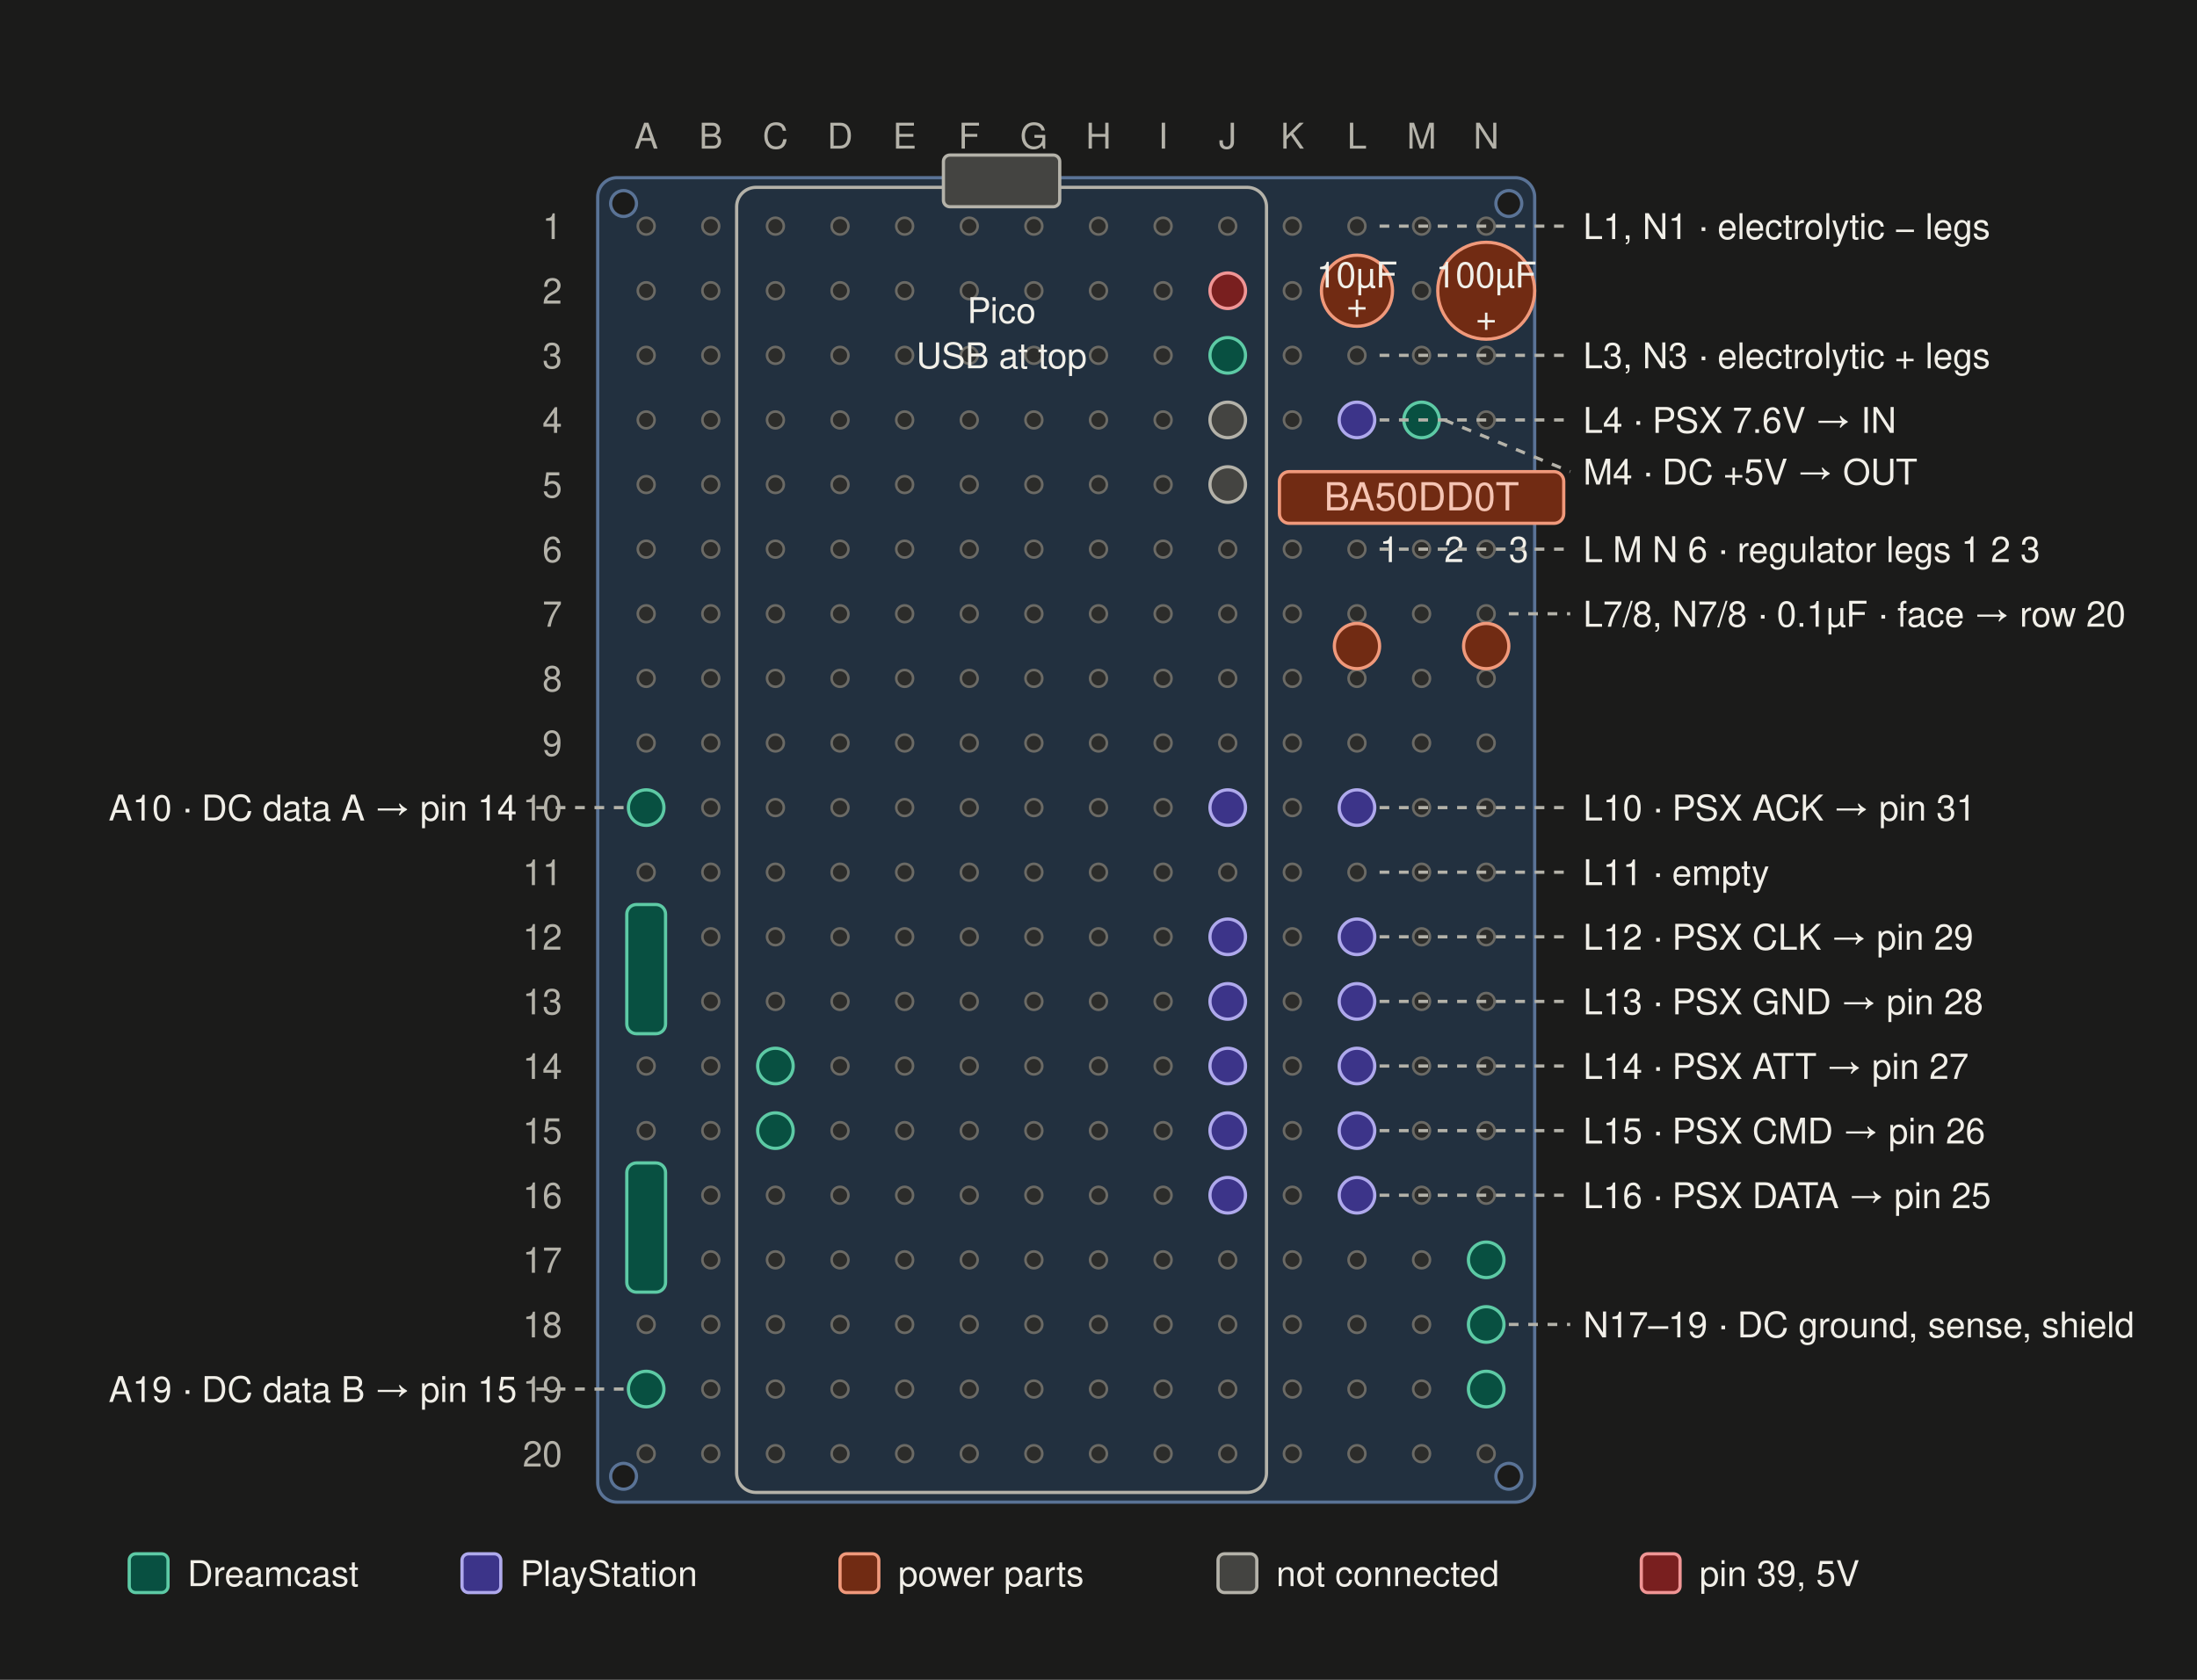
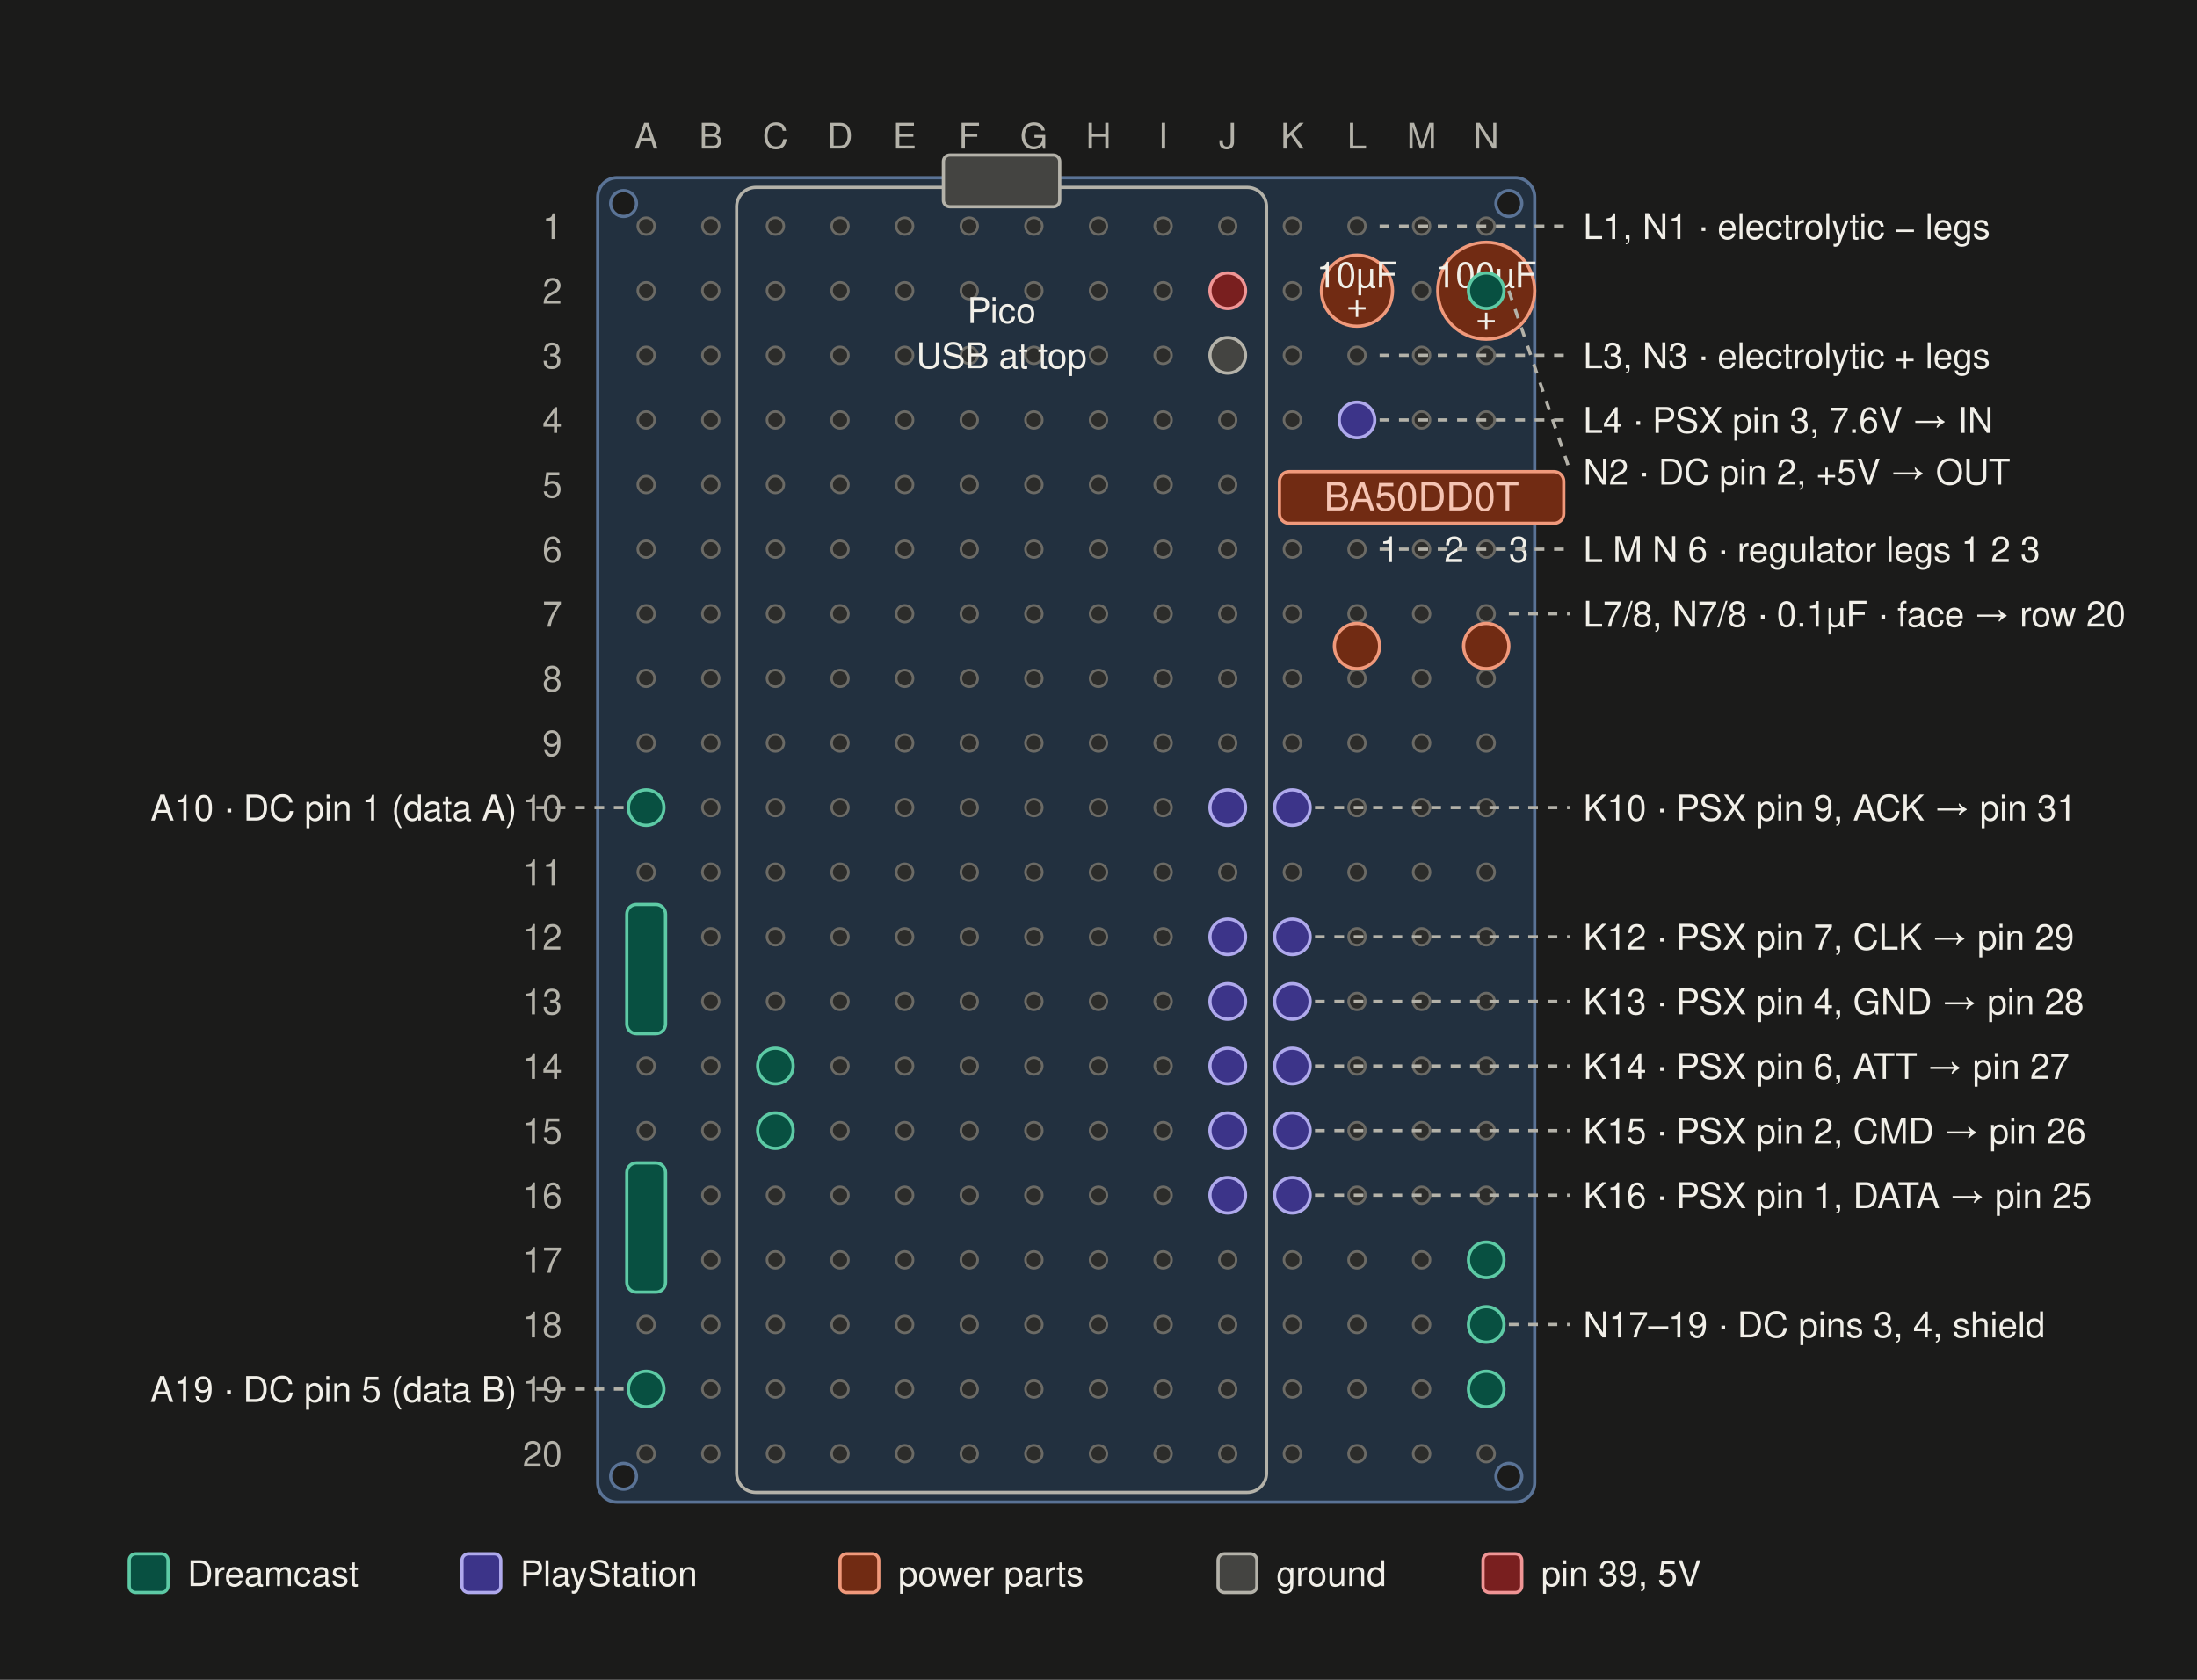
<svg xmlns="http://www.w3.org/2000/svg" width="680" height="520" viewBox="0 0 680 520" role="img">
  <style>
text { font-family: "Segoe UI", "Helvetica Neue", Helvetica, Arial, sans-serif; }
.th { font-size: 14px; font-weight: 600; } .ts { font-size: 12px; font-weight: 400; } .tt { font-size: 11px; font-weight: 400; }
.leader { stroke: #B4B2A9; stroke-width: 1; stroke-dasharray: 3 3; fill: none; }
.axis { fill: #B4B2A9; } .t { fill: #F1EFE8; }
.gray rect, .gray circle { fill: #444441; stroke: #B4B2A9; stroke-width: 1; } .gray .th, .gray .t { fill: #F1EFE8; } .gray .ts, .gray .tt { fill: #B4B2A9; }
.teal rect, .teal circle { fill: #085041; stroke: #5DCAA5; stroke-width: 1; } .teal .th, .teal .t { fill: #E1F5EE; } .teal .ts, .teal .tt { fill: #9FE1CB; }
.purple rect, .purple circle { fill: #3C3489; stroke: #AFA9EC; stroke-width: 1; } .purple .th, .purple .t { fill: #EEEDFE; } .purple .ts, .purple .tt { fill: #CECBF6; }
.coral rect, .coral circle { fill: #712B13; stroke: #F0997B; stroke-width: 1; } .coral .th, .coral .t { fill: #FAECE7; } .coral .ts, .coral .tt { fill: #F5C4B3; }
.red rect, .red circle { fill: #791F1F; stroke: #F09595; stroke-width: 1; } .red .th, .red .t { fill: #FCEBEB; } .red .ts, .red .tt { fill: #F7C1C1; }
</style>
  <rect x="0" y="0" width="680" height="520" fill="#1b1b1a" />
  <rect x="185" y="55" width="290" height="410" rx="6" fill="#22303F" stroke="#5A7396" stroke-width="1" />
  <circle cx="193" cy="63" r="4" fill="#1b1b1a" stroke="#5A7396" stroke-width="1" />
  <circle cx="467" cy="63" r="4" fill="#1b1b1a" stroke="#5A7396" stroke-width="1" />
  <circle cx="193" cy="457" r="4" fill="#1b1b1a" stroke="#5A7396" stroke-width="1" />
  <circle cx="467" cy="457" r="4" fill="#1b1b1a" stroke="#5A7396" stroke-width="1" />
  <text class="tt axis" x="200" y="46" text-anchor="middle">A</text>
  <text class="tt axis" x="220" y="46" text-anchor="middle">B</text>
  <text class="tt axis" x="240" y="46" text-anchor="middle">C</text>
  <text class="tt axis" x="260" y="46" text-anchor="middle">D</text>
  <text class="tt axis" x="280" y="46" text-anchor="middle">E</text>
  <text class="tt axis" x="300" y="46" text-anchor="middle">F</text>
  <text class="tt axis" x="320" y="46" text-anchor="middle">G</text>
  <text class="tt axis" x="340" y="46" text-anchor="middle">H</text>
  <text class="tt axis" x="360" y="46" text-anchor="middle">I</text>
  <text class="tt axis" x="380" y="46" text-anchor="middle">J</text>
  <text class="tt axis" x="400" y="46" text-anchor="middle">K</text>
  <text class="tt axis" x="420" y="46" text-anchor="middle">L</text>
  <text class="tt axis" x="440" y="46" text-anchor="middle">M</text>
  <text class="tt axis" x="460" y="46" text-anchor="middle">N</text>
  <text class="tt axis" x="174" y="74" text-anchor="end">1</text>
  <text class="tt axis" x="174" y="94" text-anchor="end">2</text>
  <text class="tt axis" x="174" y="114" text-anchor="end">3</text>
  <text class="tt axis" x="174" y="134" text-anchor="end">4</text>
  <text class="tt axis" x="174" y="154" text-anchor="end">5</text>
  <text class="tt axis" x="174" y="174" text-anchor="end">6</text>
  <text class="tt axis" x="174" y="194" text-anchor="end">7</text>
  <text class="tt axis" x="174" y="214" text-anchor="end">8</text>
  <text class="tt axis" x="174" y="234" text-anchor="end">9</text>
  <text class="tt axis" x="174" y="254" text-anchor="end">10</text>
  <text class="tt axis" x="174" y="274" text-anchor="end">11</text>
  <text class="tt axis" x="174" y="294" text-anchor="end">12</text>
  <text class="tt axis" x="174" y="314" text-anchor="end">13</text>
  <text class="tt axis" x="174" y="334" text-anchor="end">14</text>
  <text class="tt axis" x="174" y="354" text-anchor="end">15</text>
  <text class="tt axis" x="174" y="374" text-anchor="end">16</text>
  <text class="tt axis" x="174" y="394" text-anchor="end">17</text>
  <text class="tt axis" x="174" y="414" text-anchor="end">18</text>
  <text class="tt axis" x="174" y="434" text-anchor="end">19</text>
  <text class="tt axis" x="174" y="454" text-anchor="end">20</text>
  <circle cx="200" cy="70" r="2.6" fill="#2C2C2A" stroke="#6b6a65" stroke-width="0.8" />
  <circle cx="200" cy="90" r="2.6" fill="#2C2C2A" stroke="#6b6a65" stroke-width="0.8" />
  <circle cx="200" cy="110" r="2.6" fill="#2C2C2A" stroke="#6b6a65" stroke-width="0.8" />
  <circle cx="200" cy="130" r="2.6" fill="#2C2C2A" stroke="#6b6a65" stroke-width="0.8" />
  <circle cx="200" cy="150" r="2.6" fill="#2C2C2A" stroke="#6b6a65" stroke-width="0.8" />
  <circle cx="200" cy="170" r="2.6" fill="#2C2C2A" stroke="#6b6a65" stroke-width="0.8" />
  <circle cx="200" cy="190" r="2.6" fill="#2C2C2A" stroke="#6b6a65" stroke-width="0.8" />
  <circle cx="200" cy="210" r="2.6" fill="#2C2C2A" stroke="#6b6a65" stroke-width="0.8" />
  <circle cx="200" cy="230" r="2.6" fill="#2C2C2A" stroke="#6b6a65" stroke-width="0.8" />
  <circle cx="200" cy="250" r="2.6" fill="#2C2C2A" stroke="#6b6a65" stroke-width="0.8" />
  <circle cx="200" cy="270" r="2.6" fill="#2C2C2A" stroke="#6b6a65" stroke-width="0.8" />
  <circle cx="200" cy="290" r="2.6" fill="#2C2C2A" stroke="#6b6a65" stroke-width="0.8" />
  <circle cx="200" cy="310" r="2.6" fill="#2C2C2A" stroke="#6b6a65" stroke-width="0.8" />
  <circle cx="200" cy="330" r="2.6" fill="#2C2C2A" stroke="#6b6a65" stroke-width="0.8" />
  <circle cx="200" cy="350" r="2.6" fill="#2C2C2A" stroke="#6b6a65" stroke-width="0.8" />
  <circle cx="200" cy="370" r="2.6" fill="#2C2C2A" stroke="#6b6a65" stroke-width="0.8" />
  <circle cx="200" cy="390" r="2.6" fill="#2C2C2A" stroke="#6b6a65" stroke-width="0.8" />
  <circle cx="200" cy="410" r="2.6" fill="#2C2C2A" stroke="#6b6a65" stroke-width="0.8" />
  <circle cx="200" cy="430" r="2.6" fill="#2C2C2A" stroke="#6b6a65" stroke-width="0.8" />
  <circle cx="200" cy="450" r="2.6" fill="#2C2C2A" stroke="#6b6a65" stroke-width="0.8" />
  <circle cx="220" cy="70" r="2.6" fill="#2C2C2A" stroke="#6b6a65" stroke-width="0.8" />
  <circle cx="220" cy="90" r="2.6" fill="#2C2C2A" stroke="#6b6a65" stroke-width="0.8" />
  <circle cx="220" cy="110" r="2.6" fill="#2C2C2A" stroke="#6b6a65" stroke-width="0.8" />
  <circle cx="220" cy="130" r="2.6" fill="#2C2C2A" stroke="#6b6a65" stroke-width="0.8" />
  <circle cx="220" cy="150" r="2.6" fill="#2C2C2A" stroke="#6b6a65" stroke-width="0.8" />
  <circle cx="220" cy="170" r="2.6" fill="#2C2C2A" stroke="#6b6a65" stroke-width="0.8" />
  <circle cx="220" cy="190" r="2.6" fill="#2C2C2A" stroke="#6b6a65" stroke-width="0.8" />
  <circle cx="220" cy="210" r="2.6" fill="#2C2C2A" stroke="#6b6a65" stroke-width="0.8" />
  <circle cx="220" cy="230" r="2.6" fill="#2C2C2A" stroke="#6b6a65" stroke-width="0.8" />
  <circle cx="220" cy="250" r="2.6" fill="#2C2C2A" stroke="#6b6a65" stroke-width="0.8" />
  <circle cx="220" cy="270" r="2.6" fill="#2C2C2A" stroke="#6b6a65" stroke-width="0.8" />
  <circle cx="220" cy="290" r="2.6" fill="#2C2C2A" stroke="#6b6a65" stroke-width="0.8" />
  <circle cx="220" cy="310" r="2.6" fill="#2C2C2A" stroke="#6b6a65" stroke-width="0.8" />
  <circle cx="220" cy="330" r="2.6" fill="#2C2C2A" stroke="#6b6a65" stroke-width="0.8" />
  <circle cx="220" cy="350" r="2.6" fill="#2C2C2A" stroke="#6b6a65" stroke-width="0.8" />
  <circle cx="220" cy="370" r="2.6" fill="#2C2C2A" stroke="#6b6a65" stroke-width="0.8" />
  <circle cx="220" cy="390" r="2.6" fill="#2C2C2A" stroke="#6b6a65" stroke-width="0.8" />
  <circle cx="220" cy="410" r="2.6" fill="#2C2C2A" stroke="#6b6a65" stroke-width="0.8" />
  <circle cx="220" cy="430" r="2.6" fill="#2C2C2A" stroke="#6b6a65" stroke-width="0.8" />
  <circle cx="220" cy="450" r="2.6" fill="#2C2C2A" stroke="#6b6a65" stroke-width="0.8" />
  <circle cx="240" cy="70" r="2.6" fill="#2C2C2A" stroke="#6b6a65" stroke-width="0.8" />
  <circle cx="240" cy="90" r="2.6" fill="#2C2C2A" stroke="#6b6a65" stroke-width="0.8" />
  <circle cx="240" cy="110" r="2.6" fill="#2C2C2A" stroke="#6b6a65" stroke-width="0.8" />
  <circle cx="240" cy="130" r="2.6" fill="#2C2C2A" stroke="#6b6a65" stroke-width="0.8" />
  <circle cx="240" cy="150" r="2.6" fill="#2C2C2A" stroke="#6b6a65" stroke-width="0.8" />
  <circle cx="240" cy="170" r="2.6" fill="#2C2C2A" stroke="#6b6a65" stroke-width="0.8" />
  <circle cx="240" cy="190" r="2.6" fill="#2C2C2A" stroke="#6b6a65" stroke-width="0.8" />
  <circle cx="240" cy="210" r="2.6" fill="#2C2C2A" stroke="#6b6a65" stroke-width="0.8" />
  <circle cx="240" cy="230" r="2.6" fill="#2C2C2A" stroke="#6b6a65" stroke-width="0.8" />
  <circle cx="240" cy="250" r="2.6" fill="#2C2C2A" stroke="#6b6a65" stroke-width="0.8" />
  <circle cx="240" cy="270" r="2.6" fill="#2C2C2A" stroke="#6b6a65" stroke-width="0.8" />
  <circle cx="240" cy="290" r="2.6" fill="#2C2C2A" stroke="#6b6a65" stroke-width="0.8" />
  <circle cx="240" cy="310" r="2.6" fill="#2C2C2A" stroke="#6b6a65" stroke-width="0.8" />
  <circle cx="240" cy="330" r="2.6" fill="#2C2C2A" stroke="#6b6a65" stroke-width="0.8" />
  <circle cx="240" cy="350" r="2.6" fill="#2C2C2A" stroke="#6b6a65" stroke-width="0.8" />
  <circle cx="240" cy="370" r="2.6" fill="#2C2C2A" stroke="#6b6a65" stroke-width="0.8" />
  <circle cx="240" cy="390" r="2.6" fill="#2C2C2A" stroke="#6b6a65" stroke-width="0.8" />
  <circle cx="240" cy="410" r="2.6" fill="#2C2C2A" stroke="#6b6a65" stroke-width="0.8" />
  <circle cx="240" cy="430" r="2.6" fill="#2C2C2A" stroke="#6b6a65" stroke-width="0.8" />
  <circle cx="240" cy="450" r="2.6" fill="#2C2C2A" stroke="#6b6a65" stroke-width="0.8" />
  <circle cx="260" cy="70" r="2.6" fill="#2C2C2A" stroke="#6b6a65" stroke-width="0.8" />
  <circle cx="260" cy="90" r="2.6" fill="#2C2C2A" stroke="#6b6a65" stroke-width="0.8" />
  <circle cx="260" cy="110" r="2.6" fill="#2C2C2A" stroke="#6b6a65" stroke-width="0.8" />
  <circle cx="260" cy="130" r="2.6" fill="#2C2C2A" stroke="#6b6a65" stroke-width="0.8" />
  <circle cx="260" cy="150" r="2.6" fill="#2C2C2A" stroke="#6b6a65" stroke-width="0.8" />
  <circle cx="260" cy="170" r="2.6" fill="#2C2C2A" stroke="#6b6a65" stroke-width="0.8" />
  <circle cx="260" cy="190" r="2.6" fill="#2C2C2A" stroke="#6b6a65" stroke-width="0.8" />
  <circle cx="260" cy="210" r="2.6" fill="#2C2C2A" stroke="#6b6a65" stroke-width="0.8" />
  <circle cx="260" cy="230" r="2.6" fill="#2C2C2A" stroke="#6b6a65" stroke-width="0.8" />
  <circle cx="260" cy="250" r="2.6" fill="#2C2C2A" stroke="#6b6a65" stroke-width="0.8" />
  <circle cx="260" cy="270" r="2.6" fill="#2C2C2A" stroke="#6b6a65" stroke-width="0.8" />
  <circle cx="260" cy="290" r="2.6" fill="#2C2C2A" stroke="#6b6a65" stroke-width="0.8" />
  <circle cx="260" cy="310" r="2.6" fill="#2C2C2A" stroke="#6b6a65" stroke-width="0.8" />
  <circle cx="260" cy="330" r="2.6" fill="#2C2C2A" stroke="#6b6a65" stroke-width="0.8" />
  <circle cx="260" cy="350" r="2.6" fill="#2C2C2A" stroke="#6b6a65" stroke-width="0.8" />
  <circle cx="260" cy="370" r="2.6" fill="#2C2C2A" stroke="#6b6a65" stroke-width="0.8" />
  <circle cx="260" cy="390" r="2.6" fill="#2C2C2A" stroke="#6b6a65" stroke-width="0.8" />
  <circle cx="260" cy="410" r="2.6" fill="#2C2C2A" stroke="#6b6a65" stroke-width="0.8" />
  <circle cx="260" cy="430" r="2.6" fill="#2C2C2A" stroke="#6b6a65" stroke-width="0.8" />
  <circle cx="260" cy="450" r="2.6" fill="#2C2C2A" stroke="#6b6a65" stroke-width="0.8" />
  <circle cx="280" cy="70" r="2.6" fill="#2C2C2A" stroke="#6b6a65" stroke-width="0.8" />
  <circle cx="280" cy="90" r="2.6" fill="#2C2C2A" stroke="#6b6a65" stroke-width="0.8" />
  <circle cx="280" cy="110" r="2.6" fill="#2C2C2A" stroke="#6b6a65" stroke-width="0.8" />
  <circle cx="280" cy="130" r="2.6" fill="#2C2C2A" stroke="#6b6a65" stroke-width="0.8" />
  <circle cx="280" cy="150" r="2.6" fill="#2C2C2A" stroke="#6b6a65" stroke-width="0.8" />
  <circle cx="280" cy="170" r="2.6" fill="#2C2C2A" stroke="#6b6a65" stroke-width="0.8" />
  <circle cx="280" cy="190" r="2.6" fill="#2C2C2A" stroke="#6b6a65" stroke-width="0.8" />
  <circle cx="280" cy="210" r="2.6" fill="#2C2C2A" stroke="#6b6a65" stroke-width="0.8" />
  <circle cx="280" cy="230" r="2.6" fill="#2C2C2A" stroke="#6b6a65" stroke-width="0.8" />
  <circle cx="280" cy="250" r="2.6" fill="#2C2C2A" stroke="#6b6a65" stroke-width="0.8" />
  <circle cx="280" cy="270" r="2.6" fill="#2C2C2A" stroke="#6b6a65" stroke-width="0.8" />
  <circle cx="280" cy="290" r="2.6" fill="#2C2C2A" stroke="#6b6a65" stroke-width="0.8" />
  <circle cx="280" cy="310" r="2.6" fill="#2C2C2A" stroke="#6b6a65" stroke-width="0.8" />
  <circle cx="280" cy="330" r="2.6" fill="#2C2C2A" stroke="#6b6a65" stroke-width="0.8" />
  <circle cx="280" cy="350" r="2.6" fill="#2C2C2A" stroke="#6b6a65" stroke-width="0.8" />
  <circle cx="280" cy="370" r="2.6" fill="#2C2C2A" stroke="#6b6a65" stroke-width="0.8" />
  <circle cx="280" cy="390" r="2.6" fill="#2C2C2A" stroke="#6b6a65" stroke-width="0.8" />
  <circle cx="280" cy="410" r="2.6" fill="#2C2C2A" stroke="#6b6a65" stroke-width="0.8" />
  <circle cx="280" cy="430" r="2.6" fill="#2C2C2A" stroke="#6b6a65" stroke-width="0.8" />
  <circle cx="280" cy="450" r="2.6" fill="#2C2C2A" stroke="#6b6a65" stroke-width="0.8" />
  <circle cx="300" cy="70" r="2.6" fill="#2C2C2A" stroke="#6b6a65" stroke-width="0.8" />
  <circle cx="300" cy="90" r="2.6" fill="#2C2C2A" stroke="#6b6a65" stroke-width="0.8" />
  <circle cx="300" cy="110" r="2.6" fill="#2C2C2A" stroke="#6b6a65" stroke-width="0.8" />
  <circle cx="300" cy="130" r="2.6" fill="#2C2C2A" stroke="#6b6a65" stroke-width="0.8" />
  <circle cx="300" cy="150" r="2.6" fill="#2C2C2A" stroke="#6b6a65" stroke-width="0.8" />
  <circle cx="300" cy="170" r="2.6" fill="#2C2C2A" stroke="#6b6a65" stroke-width="0.8" />
  <circle cx="300" cy="190" r="2.6" fill="#2C2C2A" stroke="#6b6a65" stroke-width="0.8" />
  <circle cx="300" cy="210" r="2.6" fill="#2C2C2A" stroke="#6b6a65" stroke-width="0.8" />
  <circle cx="300" cy="230" r="2.6" fill="#2C2C2A" stroke="#6b6a65" stroke-width="0.8" />
  <circle cx="300" cy="250" r="2.6" fill="#2C2C2A" stroke="#6b6a65" stroke-width="0.8" />
  <circle cx="300" cy="270" r="2.6" fill="#2C2C2A" stroke="#6b6a65" stroke-width="0.8" />
  <circle cx="300" cy="290" r="2.6" fill="#2C2C2A" stroke="#6b6a65" stroke-width="0.8" />
  <circle cx="300" cy="310" r="2.6" fill="#2C2C2A" stroke="#6b6a65" stroke-width="0.8" />
  <circle cx="300" cy="330" r="2.6" fill="#2C2C2A" stroke="#6b6a65" stroke-width="0.8" />
  <circle cx="300" cy="350" r="2.6" fill="#2C2C2A" stroke="#6b6a65" stroke-width="0.8" />
  <circle cx="300" cy="370" r="2.6" fill="#2C2C2A" stroke="#6b6a65" stroke-width="0.8" />
  <circle cx="300" cy="390" r="2.6" fill="#2C2C2A" stroke="#6b6a65" stroke-width="0.8" />
  <circle cx="300" cy="410" r="2.6" fill="#2C2C2A" stroke="#6b6a65" stroke-width="0.8" />
  <circle cx="300" cy="430" r="2.6" fill="#2C2C2A" stroke="#6b6a65" stroke-width="0.8" />
  <circle cx="300" cy="450" r="2.6" fill="#2C2C2A" stroke="#6b6a65" stroke-width="0.8" />
  <circle cx="320" cy="70" r="2.6" fill="#2C2C2A" stroke="#6b6a65" stroke-width="0.8" />
  <circle cx="320" cy="90" r="2.6" fill="#2C2C2A" stroke="#6b6a65" stroke-width="0.8" />
  <circle cx="320" cy="110" r="2.6" fill="#2C2C2A" stroke="#6b6a65" stroke-width="0.8" />
  <circle cx="320" cy="130" r="2.6" fill="#2C2C2A" stroke="#6b6a65" stroke-width="0.8" />
  <circle cx="320" cy="150" r="2.6" fill="#2C2C2A" stroke="#6b6a65" stroke-width="0.8" />
  <circle cx="320" cy="170" r="2.6" fill="#2C2C2A" stroke="#6b6a65" stroke-width="0.8" />
  <circle cx="320" cy="190" r="2.6" fill="#2C2C2A" stroke="#6b6a65" stroke-width="0.8" />
  <circle cx="320" cy="210" r="2.6" fill="#2C2C2A" stroke="#6b6a65" stroke-width="0.8" />
  <circle cx="320" cy="230" r="2.6" fill="#2C2C2A" stroke="#6b6a65" stroke-width="0.8" />
  <circle cx="320" cy="250" r="2.6" fill="#2C2C2A" stroke="#6b6a65" stroke-width="0.8" />
  <circle cx="320" cy="270" r="2.6" fill="#2C2C2A" stroke="#6b6a65" stroke-width="0.8" />
  <circle cx="320" cy="290" r="2.6" fill="#2C2C2A" stroke="#6b6a65" stroke-width="0.8" />
  <circle cx="320" cy="310" r="2.6" fill="#2C2C2A" stroke="#6b6a65" stroke-width="0.8" />
  <circle cx="320" cy="330" r="2.6" fill="#2C2C2A" stroke="#6b6a65" stroke-width="0.8" />
  <circle cx="320" cy="350" r="2.6" fill="#2C2C2A" stroke="#6b6a65" stroke-width="0.8" />
  <circle cx="320" cy="370" r="2.6" fill="#2C2C2A" stroke="#6b6a65" stroke-width="0.8" />
  <circle cx="320" cy="390" r="2.6" fill="#2C2C2A" stroke="#6b6a65" stroke-width="0.8" />
  <circle cx="320" cy="410" r="2.6" fill="#2C2C2A" stroke="#6b6a65" stroke-width="0.8" />
  <circle cx="320" cy="430" r="2.6" fill="#2C2C2A" stroke="#6b6a65" stroke-width="0.8" />
  <circle cx="320" cy="450" r="2.6" fill="#2C2C2A" stroke="#6b6a65" stroke-width="0.8" />
  <circle cx="340" cy="70" r="2.6" fill="#2C2C2A" stroke="#6b6a65" stroke-width="0.8" />
  <circle cx="340" cy="90" r="2.6" fill="#2C2C2A" stroke="#6b6a65" stroke-width="0.8" />
  <circle cx="340" cy="110" r="2.6" fill="#2C2C2A" stroke="#6b6a65" stroke-width="0.8" />
  <circle cx="340" cy="130" r="2.6" fill="#2C2C2A" stroke="#6b6a65" stroke-width="0.8" />
  <circle cx="340" cy="150" r="2.6" fill="#2C2C2A" stroke="#6b6a65" stroke-width="0.8" />
  <circle cx="340" cy="170" r="2.6" fill="#2C2C2A" stroke="#6b6a65" stroke-width="0.8" />
  <circle cx="340" cy="190" r="2.6" fill="#2C2C2A" stroke="#6b6a65" stroke-width="0.8" />
  <circle cx="340" cy="210" r="2.6" fill="#2C2C2A" stroke="#6b6a65" stroke-width="0.8" />
  <circle cx="340" cy="230" r="2.6" fill="#2C2C2A" stroke="#6b6a65" stroke-width="0.8" />
  <circle cx="340" cy="250" r="2.6" fill="#2C2C2A" stroke="#6b6a65" stroke-width="0.8" />
  <circle cx="340" cy="270" r="2.6" fill="#2C2C2A" stroke="#6b6a65" stroke-width="0.8" />
  <circle cx="340" cy="290" r="2.6" fill="#2C2C2A" stroke="#6b6a65" stroke-width="0.8" />
  <circle cx="340" cy="310" r="2.6" fill="#2C2C2A" stroke="#6b6a65" stroke-width="0.8" />
  <circle cx="340" cy="330" r="2.6" fill="#2C2C2A" stroke="#6b6a65" stroke-width="0.8" />
  <circle cx="340" cy="350" r="2.6" fill="#2C2C2A" stroke="#6b6a65" stroke-width="0.8" />
  <circle cx="340" cy="370" r="2.6" fill="#2C2C2A" stroke="#6b6a65" stroke-width="0.8" />
  <circle cx="340" cy="390" r="2.6" fill="#2C2C2A" stroke="#6b6a65" stroke-width="0.8" />
  <circle cx="340" cy="410" r="2.6" fill="#2C2C2A" stroke="#6b6a65" stroke-width="0.8" />
  <circle cx="340" cy="430" r="2.6" fill="#2C2C2A" stroke="#6b6a65" stroke-width="0.8" />
  <circle cx="340" cy="450" r="2.6" fill="#2C2C2A" stroke="#6b6a65" stroke-width="0.8" />
  <circle cx="360" cy="70" r="2.6" fill="#2C2C2A" stroke="#6b6a65" stroke-width="0.8" />
  <circle cx="360" cy="90" r="2.6" fill="#2C2C2A" stroke="#6b6a65" stroke-width="0.8" />
  <circle cx="360" cy="110" r="2.6" fill="#2C2C2A" stroke="#6b6a65" stroke-width="0.8" />
  <circle cx="360" cy="130" r="2.6" fill="#2C2C2A" stroke="#6b6a65" stroke-width="0.8" />
  <circle cx="360" cy="150" r="2.6" fill="#2C2C2A" stroke="#6b6a65" stroke-width="0.8" />
  <circle cx="360" cy="170" r="2.6" fill="#2C2C2A" stroke="#6b6a65" stroke-width="0.8" />
  <circle cx="360" cy="190" r="2.6" fill="#2C2C2A" stroke="#6b6a65" stroke-width="0.8" />
  <circle cx="360" cy="210" r="2.6" fill="#2C2C2A" stroke="#6b6a65" stroke-width="0.8" />
  <circle cx="360" cy="230" r="2.6" fill="#2C2C2A" stroke="#6b6a65" stroke-width="0.8" />
  <circle cx="360" cy="250" r="2.6" fill="#2C2C2A" stroke="#6b6a65" stroke-width="0.8" />
  <circle cx="360" cy="270" r="2.6" fill="#2C2C2A" stroke="#6b6a65" stroke-width="0.8" />
  <circle cx="360" cy="290" r="2.6" fill="#2C2C2A" stroke="#6b6a65" stroke-width="0.8" />
  <circle cx="360" cy="310" r="2.6" fill="#2C2C2A" stroke="#6b6a65" stroke-width="0.8" />
  <circle cx="360" cy="330" r="2.6" fill="#2C2C2A" stroke="#6b6a65" stroke-width="0.8" />
  <circle cx="360" cy="350" r="2.6" fill="#2C2C2A" stroke="#6b6a65" stroke-width="0.8" />
  <circle cx="360" cy="370" r="2.6" fill="#2C2C2A" stroke="#6b6a65" stroke-width="0.8" />
  <circle cx="360" cy="390" r="2.6" fill="#2C2C2A" stroke="#6b6a65" stroke-width="0.8" />
  <circle cx="360" cy="410" r="2.6" fill="#2C2C2A" stroke="#6b6a65" stroke-width="0.8" />
  <circle cx="360" cy="430" r="2.6" fill="#2C2C2A" stroke="#6b6a65" stroke-width="0.8" />
  <circle cx="360" cy="450" r="2.6" fill="#2C2C2A" stroke="#6b6a65" stroke-width="0.8" />
  <circle cx="380" cy="70" r="2.6" fill="#2C2C2A" stroke="#6b6a65" stroke-width="0.8" />
  <circle cx="380" cy="90" r="2.6" fill="#2C2C2A" stroke="#6b6a65" stroke-width="0.8" />
  <circle cx="380" cy="110" r="2.6" fill="#2C2C2A" stroke="#6b6a65" stroke-width="0.8" />
  <circle cx="380" cy="130" r="2.6" fill="#2C2C2A" stroke="#6b6a65" stroke-width="0.8" />
  <circle cx="380" cy="150" r="2.6" fill="#2C2C2A" stroke="#6b6a65" stroke-width="0.8" />
  <circle cx="380" cy="170" r="2.6" fill="#2C2C2A" stroke="#6b6a65" stroke-width="0.8" />
  <circle cx="380" cy="190" r="2.6" fill="#2C2C2A" stroke="#6b6a65" stroke-width="0.8" />
  <circle cx="380" cy="210" r="2.6" fill="#2C2C2A" stroke="#6b6a65" stroke-width="0.8" />
  <circle cx="380" cy="230" r="2.6" fill="#2C2C2A" stroke="#6b6a65" stroke-width="0.8" />
  <circle cx="380" cy="250" r="2.6" fill="#2C2C2A" stroke="#6b6a65" stroke-width="0.8" />
  <circle cx="380" cy="270" r="2.6" fill="#2C2C2A" stroke="#6b6a65" stroke-width="0.8" />
  <circle cx="380" cy="290" r="2.6" fill="#2C2C2A" stroke="#6b6a65" stroke-width="0.8" />
  <circle cx="380" cy="310" r="2.6" fill="#2C2C2A" stroke="#6b6a65" stroke-width="0.8" />
  <circle cx="380" cy="330" r="2.6" fill="#2C2C2A" stroke="#6b6a65" stroke-width="0.8" />
  <circle cx="380" cy="350" r="2.6" fill="#2C2C2A" stroke="#6b6a65" stroke-width="0.8" />
  <circle cx="380" cy="370" r="2.6" fill="#2C2C2A" stroke="#6b6a65" stroke-width="0.8" />
  <circle cx="380" cy="390" r="2.6" fill="#2C2C2A" stroke="#6b6a65" stroke-width="0.8" />
  <circle cx="380" cy="410" r="2.6" fill="#2C2C2A" stroke="#6b6a65" stroke-width="0.8" />
  <circle cx="380" cy="430" r="2.6" fill="#2C2C2A" stroke="#6b6a65" stroke-width="0.8" />
  <circle cx="380" cy="450" r="2.6" fill="#2C2C2A" stroke="#6b6a65" stroke-width="0.8" />
  <circle cx="400" cy="70" r="2.6" fill="#2C2C2A" stroke="#6b6a65" stroke-width="0.8" />
  <circle cx="400" cy="90" r="2.6" fill="#2C2C2A" stroke="#6b6a65" stroke-width="0.8" />
  <circle cx="400" cy="110" r="2.6" fill="#2C2C2A" stroke="#6b6a65" stroke-width="0.8" />
  <circle cx="400" cy="130" r="2.6" fill="#2C2C2A" stroke="#6b6a65" stroke-width="0.8" />
  <circle cx="400" cy="150" r="2.6" fill="#2C2C2A" stroke="#6b6a65" stroke-width="0.8" />
  <circle cx="400" cy="170" r="2.6" fill="#2C2C2A" stroke="#6b6a65" stroke-width="0.8" />
  <circle cx="400" cy="190" r="2.6" fill="#2C2C2A" stroke="#6b6a65" stroke-width="0.8" />
  <circle cx="400" cy="210" r="2.6" fill="#2C2C2A" stroke="#6b6a65" stroke-width="0.8" />
  <circle cx="400" cy="230" r="2.6" fill="#2C2C2A" stroke="#6b6a65" stroke-width="0.8" />
  <circle cx="400" cy="250" r="2.6" fill="#2C2C2A" stroke="#6b6a65" stroke-width="0.8" />
  <circle cx="400" cy="270" r="2.6" fill="#2C2C2A" stroke="#6b6a65" stroke-width="0.8" />
  <circle cx="400" cy="290" r="2.6" fill="#2C2C2A" stroke="#6b6a65" stroke-width="0.8" />
  <circle cx="400" cy="310" r="2.6" fill="#2C2C2A" stroke="#6b6a65" stroke-width="0.8" />
  <circle cx="400" cy="330" r="2.6" fill="#2C2C2A" stroke="#6b6a65" stroke-width="0.8" />
  <circle cx="400" cy="350" r="2.6" fill="#2C2C2A" stroke="#6b6a65" stroke-width="0.8" />
  <circle cx="400" cy="370" r="2.6" fill="#2C2C2A" stroke="#6b6a65" stroke-width="0.8" />
  <circle cx="400" cy="390" r="2.6" fill="#2C2C2A" stroke="#6b6a65" stroke-width="0.8" />
  <circle cx="400" cy="410" r="2.6" fill="#2C2C2A" stroke="#6b6a65" stroke-width="0.8" />
  <circle cx="400" cy="430" r="2.6" fill="#2C2C2A" stroke="#6b6a65" stroke-width="0.8" />
  <circle cx="400" cy="450" r="2.6" fill="#2C2C2A" stroke="#6b6a65" stroke-width="0.8" />
  <circle cx="420" cy="70" r="2.6" fill="#2C2C2A" stroke="#6b6a65" stroke-width="0.8" />
  <circle cx="420" cy="90" r="2.6" fill="#2C2C2A" stroke="#6b6a65" stroke-width="0.8" />
  <circle cx="420" cy="110" r="2.6" fill="#2C2C2A" stroke="#6b6a65" stroke-width="0.8" />
  <circle cx="420" cy="130" r="2.6" fill="#2C2C2A" stroke="#6b6a65" stroke-width="0.8" />
  <circle cx="420" cy="150" r="2.6" fill="#2C2C2A" stroke="#6b6a65" stroke-width="0.8" />
  <circle cx="420" cy="170" r="2.6" fill="#2C2C2A" stroke="#6b6a65" stroke-width="0.8" />
  <circle cx="420" cy="190" r="2.6" fill="#2C2C2A" stroke="#6b6a65" stroke-width="0.8" />
  <circle cx="420" cy="210" r="2.6" fill="#2C2C2A" stroke="#6b6a65" stroke-width="0.8" />
  <circle cx="420" cy="230" r="2.6" fill="#2C2C2A" stroke="#6b6a65" stroke-width="0.8" />
  <circle cx="420" cy="250" r="2.6" fill="#2C2C2A" stroke="#6b6a65" stroke-width="0.8" />
  <circle cx="420" cy="270" r="2.6" fill="#2C2C2A" stroke="#6b6a65" stroke-width="0.8" />
  <circle cx="420" cy="290" r="2.6" fill="#2C2C2A" stroke="#6b6a65" stroke-width="0.8" />
  <circle cx="420" cy="310" r="2.6" fill="#2C2C2A" stroke="#6b6a65" stroke-width="0.8" />
  <circle cx="420" cy="330" r="2.6" fill="#2C2C2A" stroke="#6b6a65" stroke-width="0.8" />
  <circle cx="420" cy="350" r="2.6" fill="#2C2C2A" stroke="#6b6a65" stroke-width="0.8" />
  <circle cx="420" cy="370" r="2.6" fill="#2C2C2A" stroke="#6b6a65" stroke-width="0.8" />
  <circle cx="420" cy="390" r="2.6" fill="#2C2C2A" stroke="#6b6a65" stroke-width="0.8" />
  <circle cx="420" cy="410" r="2.6" fill="#2C2C2A" stroke="#6b6a65" stroke-width="0.8" />
  <circle cx="420" cy="430" r="2.6" fill="#2C2C2A" stroke="#6b6a65" stroke-width="0.8" />
  <circle cx="420" cy="450" r="2.6" fill="#2C2C2A" stroke="#6b6a65" stroke-width="0.8" />
  <circle cx="440" cy="70" r="2.6" fill="#2C2C2A" stroke="#6b6a65" stroke-width="0.8" />
  <circle cx="440" cy="90" r="2.6" fill="#2C2C2A" stroke="#6b6a65" stroke-width="0.8" />
  <circle cx="440" cy="110" r="2.6" fill="#2C2C2A" stroke="#6b6a65" stroke-width="0.8" />
  <circle cx="440" cy="130" r="2.6" fill="#2C2C2A" stroke="#6b6a65" stroke-width="0.8" />
  <circle cx="440" cy="150" r="2.6" fill="#2C2C2A" stroke="#6b6a65" stroke-width="0.8" />
  <circle cx="440" cy="170" r="2.6" fill="#2C2C2A" stroke="#6b6a65" stroke-width="0.8" />
  <circle cx="440" cy="190" r="2.6" fill="#2C2C2A" stroke="#6b6a65" stroke-width="0.8" />
  <circle cx="440" cy="210" r="2.6" fill="#2C2C2A" stroke="#6b6a65" stroke-width="0.8" />
  <circle cx="440" cy="230" r="2.6" fill="#2C2C2A" stroke="#6b6a65" stroke-width="0.8" />
  <circle cx="440" cy="250" r="2.6" fill="#2C2C2A" stroke="#6b6a65" stroke-width="0.8" />
  <circle cx="440" cy="270" r="2.6" fill="#2C2C2A" stroke="#6b6a65" stroke-width="0.8" />
  <circle cx="440" cy="290" r="2.6" fill="#2C2C2A" stroke="#6b6a65" stroke-width="0.8" />
  <circle cx="440" cy="310" r="2.6" fill="#2C2C2A" stroke="#6b6a65" stroke-width="0.8" />
  <circle cx="440" cy="330" r="2.6" fill="#2C2C2A" stroke="#6b6a65" stroke-width="0.8" />
  <circle cx="440" cy="350" r="2.6" fill="#2C2C2A" stroke="#6b6a65" stroke-width="0.8" />
  <circle cx="440" cy="370" r="2.6" fill="#2C2C2A" stroke="#6b6a65" stroke-width="0.8" />
  <circle cx="440" cy="390" r="2.6" fill="#2C2C2A" stroke="#6b6a65" stroke-width="0.8" />
  <circle cx="440" cy="410" r="2.6" fill="#2C2C2A" stroke="#6b6a65" stroke-width="0.8" />
  <circle cx="440" cy="430" r="2.6" fill="#2C2C2A" stroke="#6b6a65" stroke-width="0.8" />
  <circle cx="440" cy="450" r="2.6" fill="#2C2C2A" stroke="#6b6a65" stroke-width="0.8" />
  <circle cx="460" cy="70" r="2.6" fill="#2C2C2A" stroke="#6b6a65" stroke-width="0.8" />
  <circle cx="460" cy="90" r="2.6" fill="#2C2C2A" stroke="#6b6a65" stroke-width="0.8" />
  <circle cx="460" cy="110" r="2.6" fill="#2C2C2A" stroke="#6b6a65" stroke-width="0.8" />
  <circle cx="460" cy="130" r="2.6" fill="#2C2C2A" stroke="#6b6a65" stroke-width="0.8" />
  <circle cx="460" cy="150" r="2.6" fill="#2C2C2A" stroke="#6b6a65" stroke-width="0.8" />
  <circle cx="460" cy="170" r="2.6" fill="#2C2C2A" stroke="#6b6a65" stroke-width="0.8" />
  <circle cx="460" cy="190" r="2.6" fill="#2C2C2A" stroke="#6b6a65" stroke-width="0.8" />
  <circle cx="460" cy="210" r="2.6" fill="#2C2C2A" stroke="#6b6a65" stroke-width="0.8" />
  <circle cx="460" cy="230" r="2.6" fill="#2C2C2A" stroke="#6b6a65" stroke-width="0.8" />
  <circle cx="460" cy="250" r="2.6" fill="#2C2C2A" stroke="#6b6a65" stroke-width="0.8" />
  <circle cx="460" cy="270" r="2.6" fill="#2C2C2A" stroke="#6b6a65" stroke-width="0.8" />
  <circle cx="460" cy="290" r="2.6" fill="#2C2C2A" stroke="#6b6a65" stroke-width="0.8" />
  <circle cx="460" cy="310" r="2.6" fill="#2C2C2A" stroke="#6b6a65" stroke-width="0.8" />
  <circle cx="460" cy="330" r="2.6" fill="#2C2C2A" stroke="#6b6a65" stroke-width="0.8" />
  <circle cx="460" cy="350" r="2.6" fill="#2C2C2A" stroke="#6b6a65" stroke-width="0.8" />
  <circle cx="460" cy="370" r="2.6" fill="#2C2C2A" stroke="#6b6a65" stroke-width="0.8" />
  <circle cx="460" cy="390" r="2.6" fill="#2C2C2A" stroke="#6b6a65" stroke-width="0.8" />
  <circle cx="460" cy="410" r="2.6" fill="#2C2C2A" stroke="#6b6a65" stroke-width="0.8" />
  <circle cx="460" cy="430" r="2.6" fill="#2C2C2A" stroke="#6b6a65" stroke-width="0.8" />
  <circle cx="460" cy="450" r="2.6" fill="#2C2C2A" stroke="#6b6a65" stroke-width="0.8" />
  <rect x="228" y="58" width="164" height="404" rx="6" fill="none" stroke="#B4B2A9" stroke-width="1" />
  <rect x="292.0" y="48" width="36" height="16" rx="2" fill="#444441" stroke="#B4B2A9" stroke-width="1" />
  <text class="tt t" x="310.0" y="100" text-anchor="middle">Pico</text>
  <text class="tt t" x="310.0" y="114" text-anchor="middle">USB at top</text>
  <g class="teal">
    <rect x="194" y="280" width="12" height="40" rx="3" />
  </g>
  <g class="teal">
    <rect x="194" y="360" width="12" height="40" rx="3" />
  </g>
  <g class="coral">
    <rect x="396.0" y="146" width="88" height="16" rx="3" />
    <text class="ts" x="440.0" y="158" text-anchor="middle">BA50DD0T</text>
  </g>
  <text class="tt t" x="427" y="174">1</text>
  <text class="tt t" x="447" y="174">2</text>
  <text class="tt t" x="467" y="174">3</text>
  <g class="coral">
    <circle cx="420" cy="90.0" r="11" />
  </g>
  <text class="tt t" x="420" y="98.0" text-anchor="middle">+</text>
  <text class="tt t" x="420" y="89.0" text-anchor="middle">10µF</text>
  <g class="coral">
    <circle cx="420" cy="200.0" r="7" />
  </g>
  <g class="coral">
    <circle cx="460" cy="200.0" r="7" />
  </g>
  <g class="coral">
    <circle cx="460" cy="90.0" r="15" />
  </g>
  <text class="tt t" x="460" y="102.0" text-anchor="middle">+</text>
  <text class="tt t" x="460" y="89.0" text-anchor="middle">100µF</text>
  <g class="teal">
    <circle cx="200" cy="250" r="5.5" />
  </g>
  <g class="teal">
    <circle cx="200" cy="430" r="5.5" />
  </g>
  <g class="purple">
    <circle cx="420" cy="130" r="5.5" />
  </g>
  <g class="teal">
-     <circle cx="440" cy="130" r="5.5" />
-   </g>
-   <g class="purple">
-     <circle cx="420" cy="250" r="5.5" />
-   </g>
-   <g class="purple">
-     <circle cx="420" cy="290" r="5.5" />
-   </g>
-   <g class="purple">
-     <circle cx="420" cy="310" r="5.5" />
-   </g>
-   <g class="purple">
-     <circle cx="420" cy="330" r="5.5" />
-   </g>
-   <g class="purple">
-     <circle cx="420" cy="350" r="5.5" />
-   </g>
-   <g class="purple">
-     <circle cx="420" cy="370" r="5.5" />
+     <circle cx="460" cy="90" r="5.5" />
+   </g>
+   <g class="purple">
+     <circle cx="400" cy="250" r="5.5" />
+   </g>
+   <g class="purple">
+     <circle cx="400" cy="290" r="5.5" />
+   </g>
+   <g class="purple">
+     <circle cx="400" cy="310" r="5.5" />
+   </g>
+   <g class="purple">
+     <circle cx="400" cy="330" r="5.5" />
+   </g>
+   <g class="purple">
+     <circle cx="400" cy="350" r="5.5" />
+   </g>
+   <g class="purple">
+     <circle cx="400" cy="370" r="5.5" />
  </g>
  <g class="teal">
    <circle cx="460" cy="390" r="5.5" />
  </g>
  <g class="teal">
    <circle cx="460" cy="410" r="5.5" />
  </g>
  <g class="teal">
    <circle cx="460" cy="430" r="5.5" />
  </g>
  <g class="teal">
    <circle cx="240" cy="330" r="5.5" />
  </g>
  <g class="teal">
    <circle cx="240" cy="350" r="5.5" />
  </g>
  <g class="red">
    <circle cx="380" cy="90" r="5.5" />
  </g>
-   <g class="teal">
+   <g class="gray">
    <circle cx="380" cy="110" r="5.5" />
  </g>
-   <g class="gray">
-     <circle cx="380" cy="130" r="5.5" />
-   </g>
-   <g class="gray">
-     <circle cx="380" cy="150" r="5.5" />
-   </g>
  <g class="purple">
    <circle cx="380" cy="250" r="5.5" />
  </g>
  <g class="purple">
    <circle cx="380" cy="290" r="5.5" />
  </g>
  <g class="purple">
    <circle cx="380" cy="310" r="5.5" />
  </g>
  <g class="purple">
    <circle cx="380" cy="330" r="5.5" />
  </g>
  <g class="purple">
    <circle cx="380" cy="350" r="5.5" />
  </g>
  <g class="purple">
    <circle cx="380" cy="370" r="5.5" />
  </g>
  <line class="leader" x1="193" y1="250" x2="164" y2="250" />
-   <text class="tt t" x="160" y="254" text-anchor="end">A10 · DC data A → pin 14</text>
+   <text class="tt t" x="160" y="254" text-anchor="end">A10 · DC pin 1 (data A)</text>
  <line class="leader" x1="193" y1="430" x2="164" y2="430" />
-   <text class="tt t" x="160" y="434" text-anchor="end">A19 · DC data B → pin 15</text>
+   <text class="tt t" x="160" y="434" text-anchor="end">A19 · DC pin 5 (data B)</text>
  <line class="leader" x1="427" y1="70" x2="486" y2="70" />
  <text class="tt t" x="490" y="74">L1, N1 · electrolytic − legs</text>
  <line class="leader" x1="427" y1="110" x2="486" y2="110" />
  <text class="tt t" x="490" y="114">L3, N3 · electrolytic + legs</text>
  <line class="leader" x1="427" y1="130" x2="486" y2="130" />
-   <text class="tt t" x="490" y="134">L4 · PSX 7.6V → IN</text>
-   <line class="leader" x1="447" y1="130" x2="486" y2="146" />
-   <text class="tt t" x="490" y="150">M4 · DC +5V → OUT</text>
+   <text class="tt t" x="490" y="134">L4 · PSX pin 3, 7.6V → IN</text>
+   <line class="leader" x1="467" y1="90" x2="486" y2="146" />
+   <text class="tt t" x="490" y="150">N2 · DC pin 2, +5V → OUT</text>
  <line class="leader" x1="427" y1="170" x2="486" y2="170" />
  <text class="tt t" x="490" y="174">L M N 6 · regulator legs 1 2 3</text>
  <line class="leader" x1="467" y1="190" x2="486" y2="190" />
  <text class="tt t" x="490" y="194">L7/8, N7/8 · 0.1µF · face → row 20</text>
-   <line class="leader" x1="427" y1="250" x2="486" y2="250" />
-   <text class="tt t" x="490" y="254">L10 · PSX ACK → pin 31</text>
-   <line class="leader" x1="427" y1="270" x2="486" y2="270" />
-   <text class="tt t" x="490" y="274">L11 · empty</text>
-   <line class="leader" x1="427" y1="290" x2="486" y2="290" />
-   <text class="tt t" x="490" y="294">L12 · PSX CLK → pin 29</text>
-   <line class="leader" x1="427" y1="310" x2="486" y2="310" />
-   <text class="tt t" x="490" y="314">L13 · PSX GND → pin 28</text>
-   <line class="leader" x1="427" y1="330" x2="486" y2="330" />
-   <text class="tt t" x="490" y="334">L14 · PSX ATT → pin 27</text>
-   <line class="leader" x1="427" y1="350" x2="486" y2="350" />
-   <text class="tt t" x="490" y="354">L15 · PSX CMD → pin 26</text>
-   <line class="leader" x1="427" y1="370" x2="486" y2="370" />
-   <text class="tt t" x="490" y="374">L16 · PSX DATA → pin 25</text>
+   <line class="leader" x1="407" y1="250" x2="486" y2="250" />
+   <text class="tt t" x="490" y="254">K10 · PSX pin 9, ACK → pin 31</text>
+   <line class="leader" x1="407" y1="290" x2="486" y2="290" />
+   <text class="tt t" x="490" y="294">K12 · PSX pin 7, CLK → pin 29</text>
+   <line class="leader" x1="407" y1="310" x2="486" y2="310" />
+   <text class="tt t" x="490" y="314">K13 · PSX pin 4, GND → pin 28</text>
+   <line class="leader" x1="407" y1="330" x2="486" y2="330" />
+   <text class="tt t" x="490" y="334">K14 · PSX pin 6, ATT → pin 27</text>
+   <line class="leader" x1="407" y1="350" x2="486" y2="350" />
+   <text class="tt t" x="490" y="354">K15 · PSX pin 2, CMD → pin 26</text>
+   <line class="leader" x1="407" y1="370" x2="486" y2="370" />
+   <text class="tt t" x="490" y="374">K16 · PSX pin 1, DATA → pin 25</text>
  <line class="leader" x1="467" y1="410" x2="486" y2="410" />
-   <text class="tt t" x="490" y="414">N17–19 · DC ground, sense, shield</text>
+   <text class="tt t" x="490" y="414">N17–19 · DC pins 3, 4, shield</text>
  <g class="teal">
    <rect x="40" y="481" width="12" height="12" rx="2" />
  </g>
  <text class="tt t" x="58" y="491">Dreamcast</text>
  <g class="purple">
    <rect x="143" y="481" width="12" height="12" rx="2" />
  </g>
  <text class="tt t" x="161" y="491">PlayStation</text>
  <g class="coral">
    <rect x="260" y="481" width="12" height="12" rx="2" />
  </g>
  <text class="tt t" x="278" y="491">power parts</text>
  <g class="gray">
    <rect x="377" y="481" width="12" height="12" rx="2" />
  </g>
-   <text class="tt t" x="395" y="491">not connected</text>
+   <text class="tt t" x="395" y="491">ground</text>
  <g class="red">
-     <rect x="508" y="481" width="12" height="12" rx="2" />
-   </g>
-   <text class="tt t" x="526" y="491">pin 39, 5V</text>
+     <rect x="459" y="481" width="12" height="12" rx="2" />
+   </g>
+   <text class="tt t" x="477" y="491">pin 39, 5V</text>
</svg>
